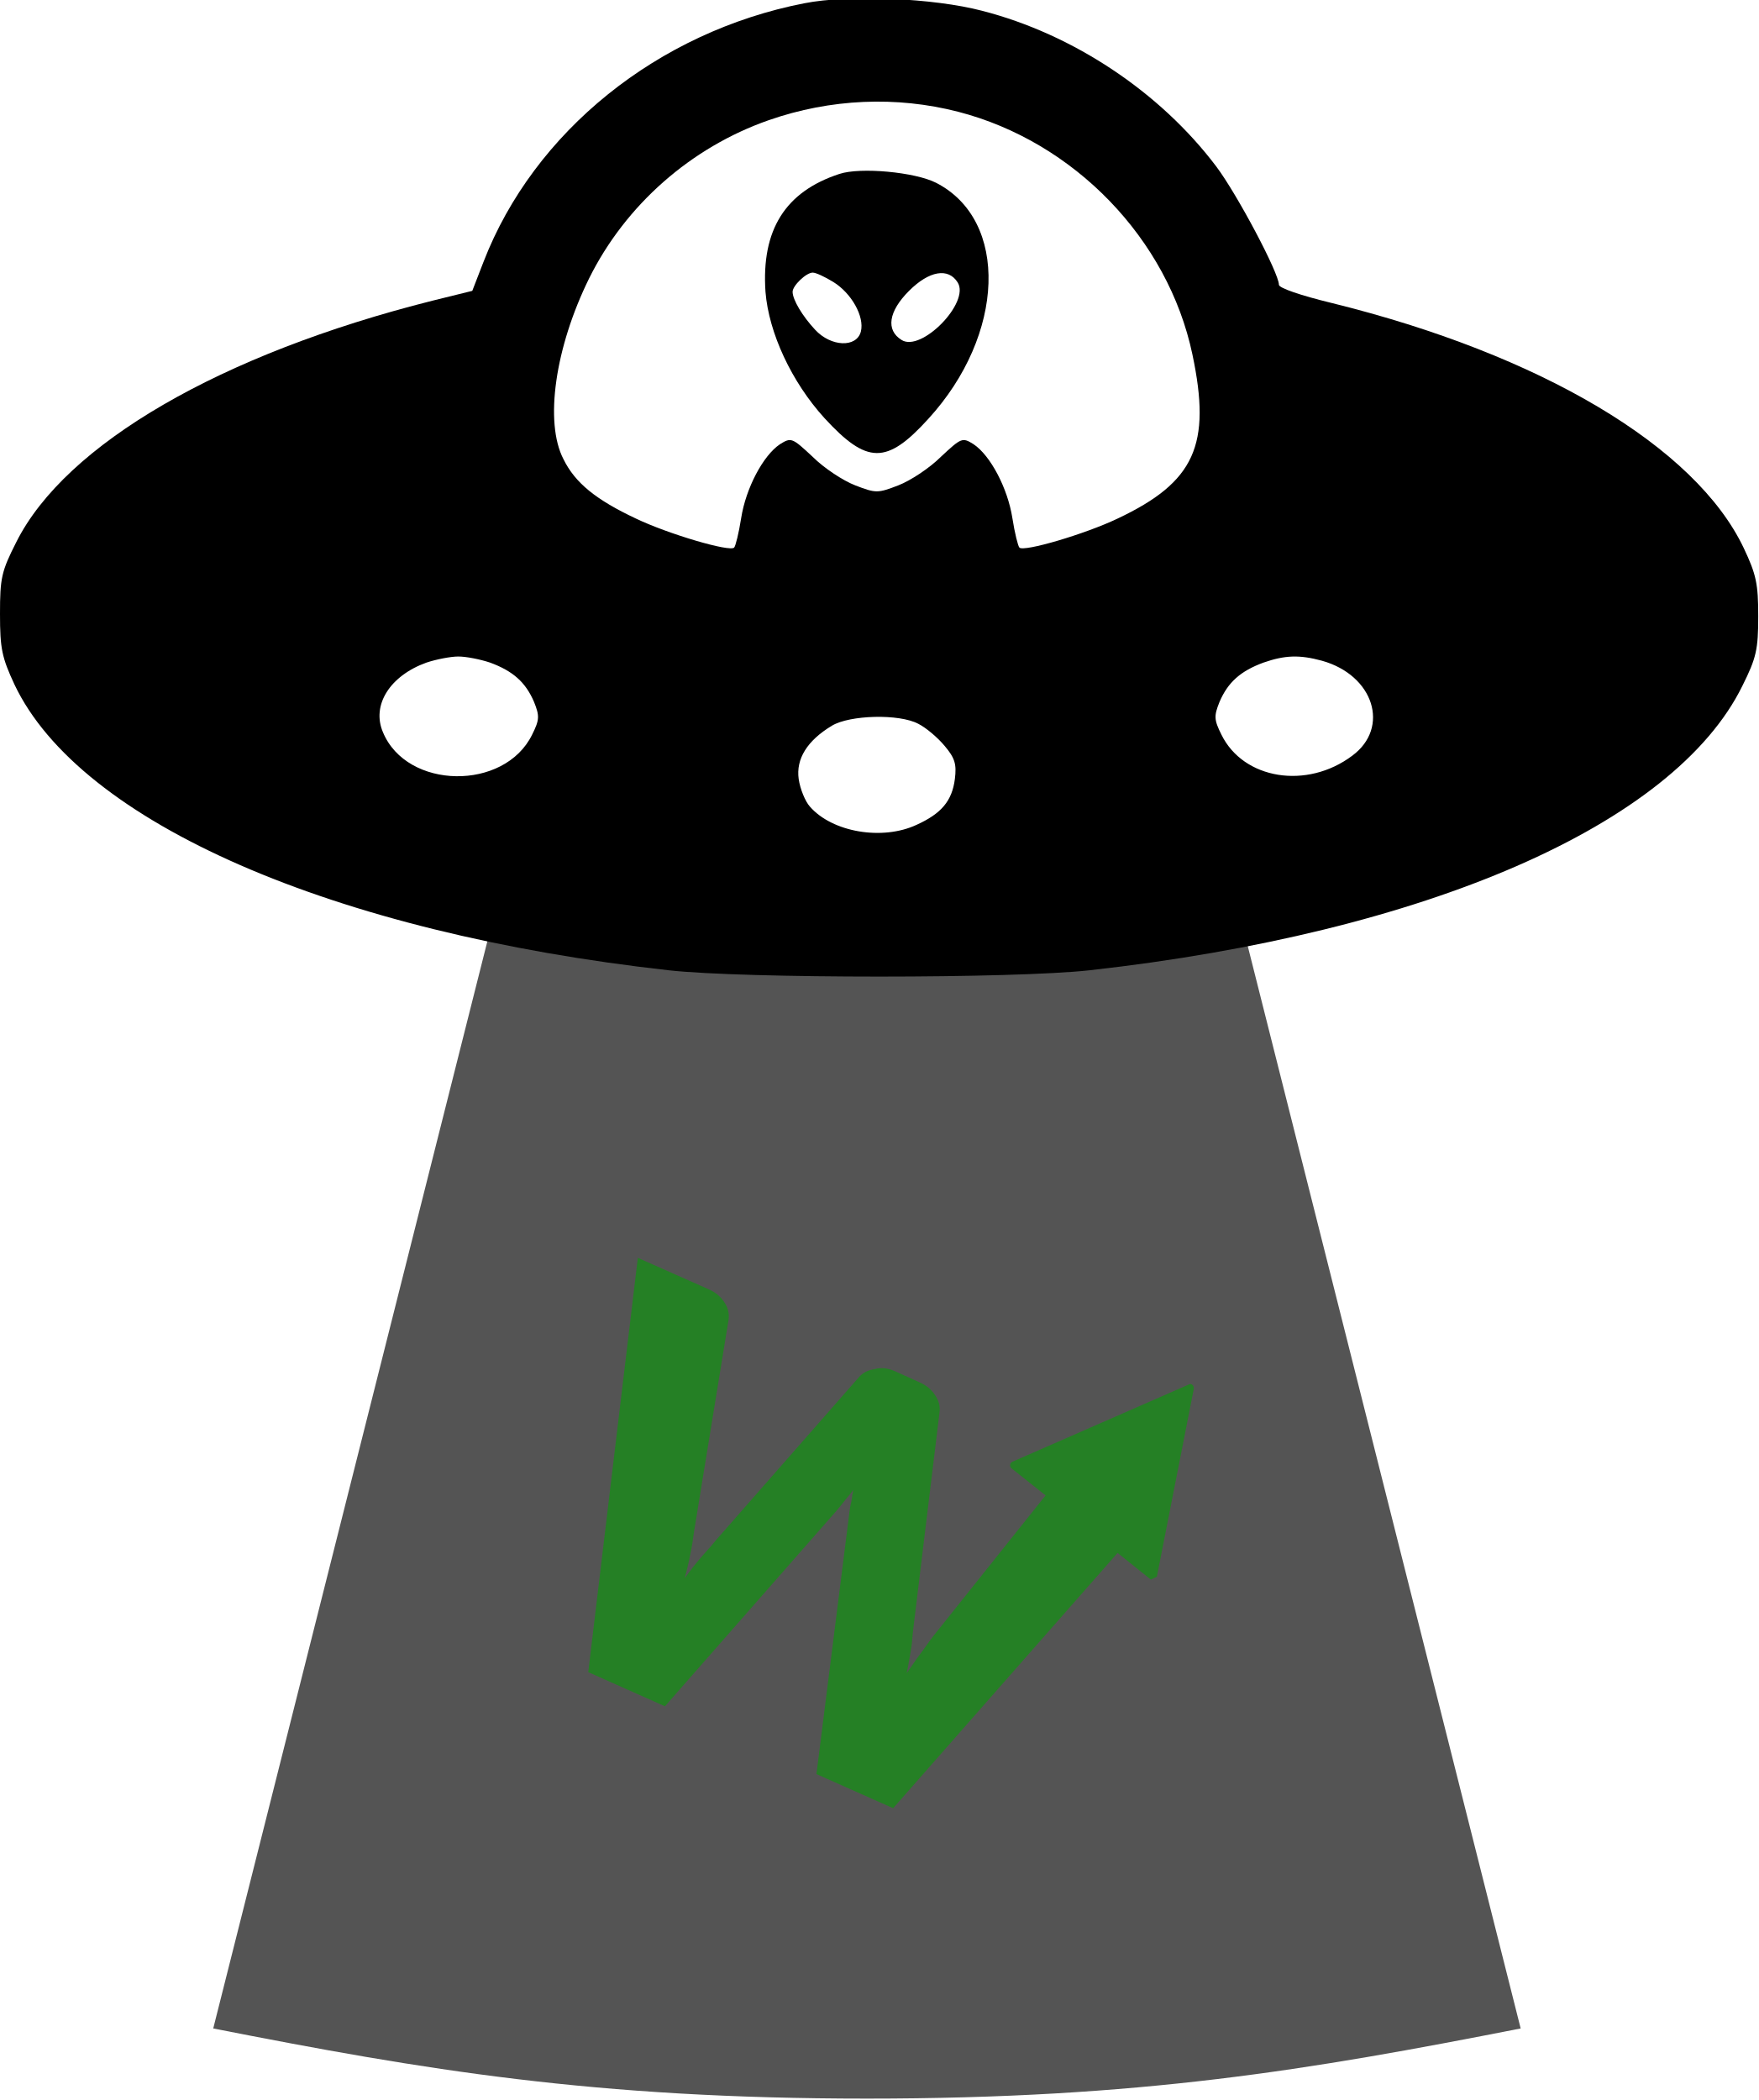
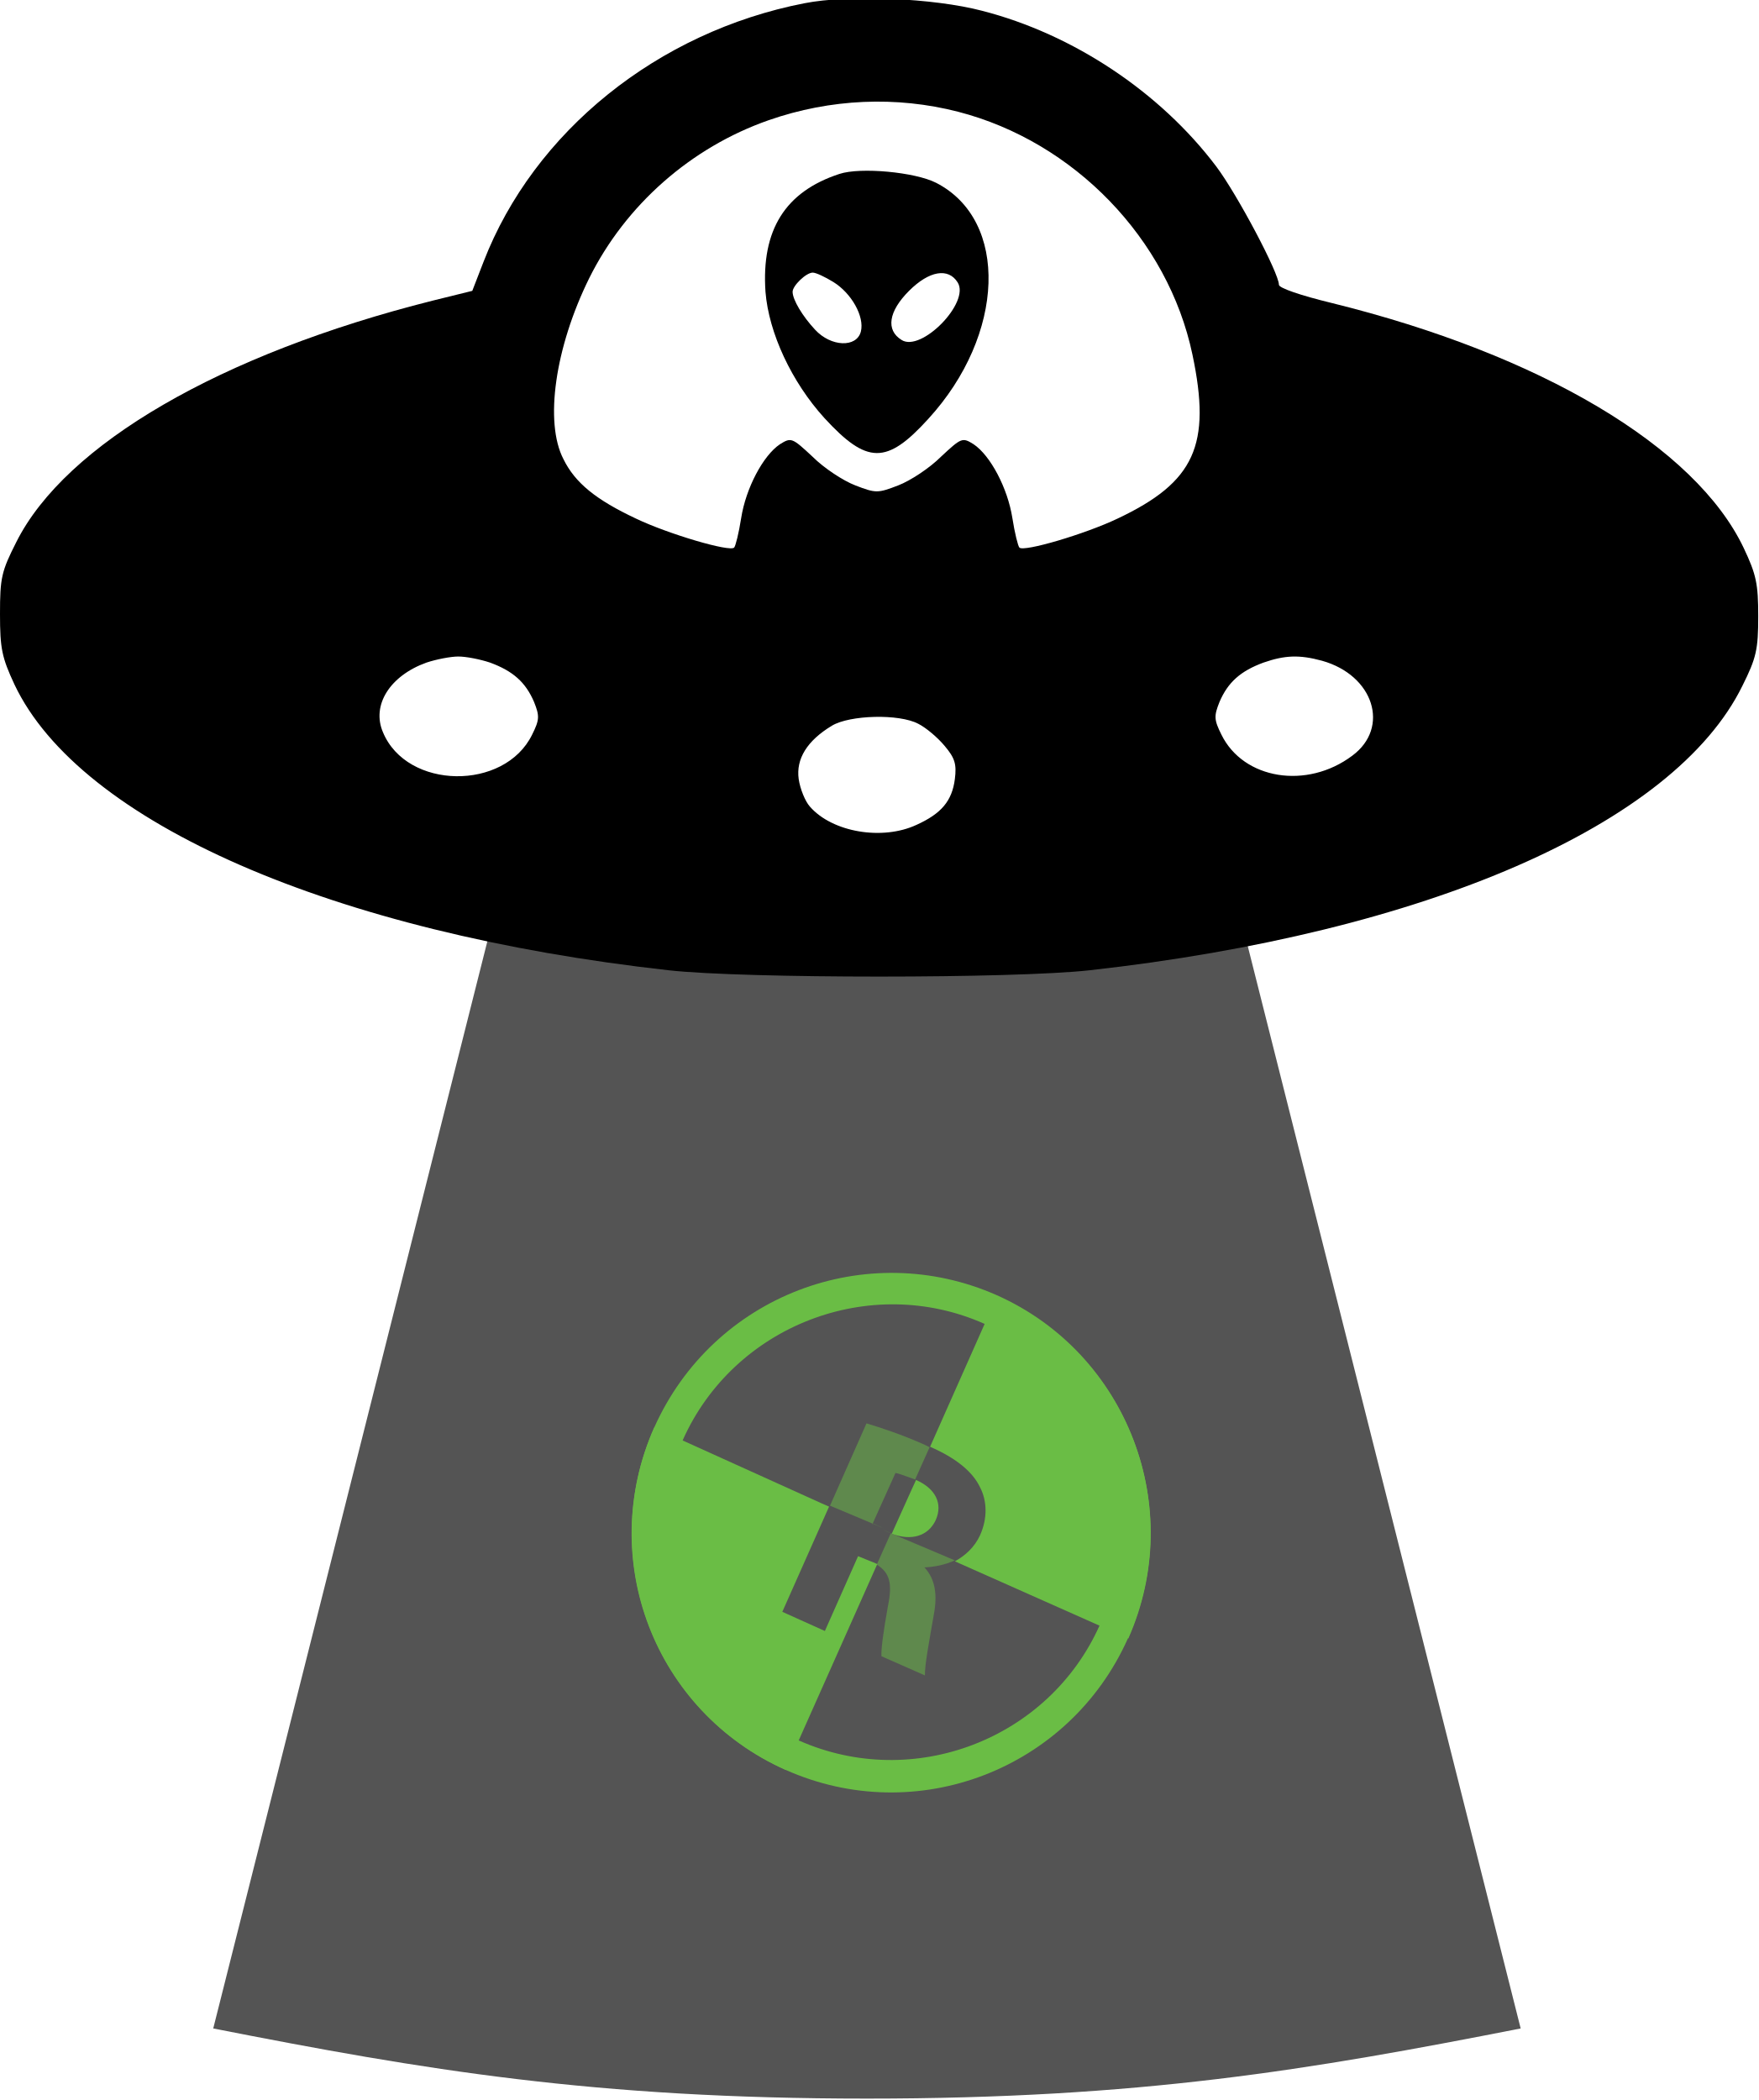
- <svg xmlns="http://www.w3.org/2000/svg" version="1.1" id="Layer_1" x="0px" y="0px" viewBox="0 0 376 449.1" style="enable-background:new 0 0 376 449.1;" xml:space="preserve" fill="currentColor">
+ <svg xmlns="http://www.w3.org/2000/svg" version="1.1" id="Layer_1" x="0px" y="0px" viewBox="0 0 376 449.1" style="enable-background:new 0 0 376 449.1;" xml:space="preserve">
  <style type="text/css">
- 	.st0{opacity:0.67;}
- 	.st1{stroke-miterlimit:10;}
- 	.st2{opacity:0.56;}
+ 	.st0{opacity:0.67;enable-background:new    ;}
+ 	.st1{fill:#6ABD45;}
+ 	.st2{opacity:0.5;fill:#6ABD45;enable-background:new    ;}
</style>
  <path d="M172,0.7c-31.3,6.1-57.8,27.4-68.6,55.3l-2.4,6.2l-8.5,2.1C47.2,75.7,14,95,3.5,115.9c-3.2,6.3-3.5,7.7-3.5,15.4  c0,7.4,0.4,9.3,3.1,15.1c14,29.5,68.1,53.1,139.9,61.1c16.1,1.8,73.9,1.8,90,0c71.9-8,125-31.1,139.6-60.8c3-6,3.4-7.8,3.4-14.9  c0-6.9-0.4-8.9-3.1-14.6c-10.3-21.7-43.5-41.4-88.1-52.4c-6.6-1.6-11.3-3.2-11.3-3.9c0-2.5-8.9-19.3-13.4-25.3  c-12-15.9-30.6-28.3-50.1-33.3C199.7-0.4,181.6-1.2,172,0.7z M204.9,23.9c24.8,6.4,44.9,27.2,50.1,51.9c4.1,19.4,0.5,27.3-16,35.1  c-6.9,3.3-20.1,7.2-21,6.2c-0.3-0.3-1-3.1-1.5-6.3c-1-6.4-4.7-13.4-8.3-15.8c-2.4-1.5-2.6-1.4-7,2.7c-2.4,2.4-6.5,5.1-9.1,6.1  c-4.4,1.7-4.8,1.7-9.2,0c-2.6-1-6.7-3.7-9.1-6.1c-4.4-4.1-4.6-4.2-7-2.7c-3.6,2.4-7.3,9.4-8.3,15.8c-0.5,3.2-1.2,6-1.5,6.3  c-0.9,1-14.1-2.9-21-6.2c-8.5-4-13-7.6-15.5-12.7c-4.1-7.9-1.8-23.9,5.5-38.7c7.8-15.7,21.8-28,38.4-33.8  C177.6,21.1,191.7,20.5,204.9,23.9z M104.8,141.7c4.9,1.8,7.6,4.2,9.4,8.4c1.2,3,1.2,3.8-0.4,7c-5.9,12.1-26.8,11.8-31.9-0.5  c-2.5-5.8,1.5-12.1,9.3-14.9c2.1-0.7,5.2-1.3,6.8-1.3C99.7,140.4,102.7,141,104.8,141.7z M282.7,141.3c11.1,3.1,14.6,14.3,6.5,20.3  c-9.7,7.3-23.3,5.1-28-4.5c-1.6-3.2-1.6-4-0.4-7c1.8-4.2,4.5-6.6,9.4-8.4C274.8,140.1,277.9,140,282.7,141.3z M196.4,154.8  c1.6,0.8,4.1,2.9,5.6,4.7c2.2,2.6,2.6,3.9,2.2,7.1c-0.6,4.7-2.9,7.4-8.2,9.8c-7.3,3.4-18,1.6-22.8-3.9c-1-1.1-2.1-3.8-2.4-5.9  c-0.6-4.3,1.8-8.2,7.1-11.4C181.7,152.9,192.3,152.6,196.4,154.8z" />
  <path d="M179.5,37.2c-11.6,3.8-16.7,12-15.8,25.2c0.7,8.8,5.6,19.3,12.6,27c9.1,9.9,13.3,10,22.2,0.2c16.5-18,17.3-42.5,1.7-50.5  C195.7,36.8,184,35.7,179.5,37.2z M178.2,60.3c3.9,2.4,6.7,7.4,5.9,10.6c-0.9,3.5-6.4,3.3-9.8-0.4c-2.7-2.9-4.8-6.4-4.8-8.1  c0-1.3,2.9-4.1,4.3-4.1C174.5,58.3,176.4,59.2,178.2,60.3z M204.8,60.4c2.7,4.3-7.8,15-12,12.3c-3.4-2.1-2.8-6.1,1.6-10.5  C198.7,57.9,202.8,57.2,204.8,60.4z" />
  <path class="st0" d="M266.5,201l-81.1,7.6l-81.1-7.6L45.6,433.8c45.3,8.9,81.5,15,139.8,15s94.5-6.1,139.8-15L266.5,201z" />
-   <path class="st1" d="M266.5,201.3" />
-   <path fill="#00A300" class="st2" d="M247.4,337.2l7.9-40.2c0.1-0.6-0.5-1.3-1.1-0.9l-37.7,16.5c-0.5,0.2-0.7,1-0.2,1.4l7.3,5.8L199.5,350  c-1,1.3-1.7,2.4-2.7,3.7c-1,1.3-1.8,2.6-2.9,4.1c0.4-1.8,0.6-3.3,0.9-4.9c0.3-1.6,0.3-3.1,0.5-4.5l5.6-46.2c0.2-1.4-0.1-2.6-0.9-3.8  c-0.8-1.2-1.8-2.1-3.4-2.8l-5.3-2.4c-1.4-0.6-2.8-0.8-4.3-0.4c-1.4,0.2-2.5,0.8-3.3,1.7l-30.7,35c-1,1.3-2.2,2.5-3.2,3.7  c-1.2,1.4-2.3,2.8-3.4,4.3c0.5-1.7,0.9-3.4,1.2-5c0.4-1.8,0.6-3.3,0.8-4.8l7.4-45.4c0.2-1.4-0.1-2.6-0.9-3.8  c-0.8-1.2-1.8-2.1-3.4-2.8l-15.1-6.7l-10.6,88.6l16.4,7.3l36.5-41.6c0.5-0.6,1.2-1.4,1.8-2.2c0.6-0.8,1.3-1.5,2-2.5  c-0.3,1.1-0.3,2.2-0.6,3.2c-0.2,1-0.3,2-0.4,2.8l-6.9,54.8l16.4,7.3l48-54.6l7.1,5.7L247.4,337.2z" />
+   <path d="M266.5,201.3" />
+   <g>
+     <g>
+       <path class="st1" d="M210.5,283.1c24.5,10.9,35.6,39.9,24.7,64.4s-39.9,35.6-64.4,24.7c-24.5-10.9-35.7-39.7-24.8-64.2    C156.9,283.5,186,272.2,210.5,283.1 M213.2,277c-28-12.4-60.7,0.1-73.3,28.3c-12.5,28.2,0.1,60.7,28.1,73.2s60.7-0.1,73.2-28.1    C253.7,322.5,241.2,289.5,213.2,277L213.2,277z" />
+     </g>
+   </g>
+   <g>
+     <path class="st1" d="M209.6,328.3c-1.2,2.6-3.2,4.4-5.4,5.6l37.1,16.5c12.4-28-0.1-60.7-28.1-73.2l-14.3,32.2   c5.5,2.4,9.1,5.3,10.7,8.7C211.1,321,211.2,324.7,209.6,328.3z" />
+     <path class="st1" d="M200.1,325.1c1.6-3.6-0.1-6.8-4.2-8.6l0,0l-1.1,2.4l-4.1,9.1l0,0C194.9,329.6,198.5,328.5,200.1,325.1z" />
+     <path class="st1" d="M188.7,327.1l1.4,0.6c0.2,0.1,0.4,0.2,0.4,0.2l0,0L188.7,327.1z" />
+     <path class="st1" d="M183.5,332.8l-7.1,16l-9.1-4.1l10-22.5l-1.6-0.7l-35.8-16.2c-12.4,28,0.1,60.7,28.1,73.2l19.6-44   c-0.4-0.2-0.8-0.4-1.4-0.6L183.5,332.8z" />
+     <path class="st2" d="M186.5,326.1l5-11.1c0.7,0.1,1.9,0.6,4.2,1.4l3.1-6.9c-0.4-0.2-0.6-0.3-1-0.5c-4.9-2.2-9.5-3.7-12.5-4.6   l-7.8,17.6l11.4,4.8l-2.2-1L186.5,326.1z" />
+     <path class="st2" d="M197.7,335.2L197.7,335.2c2-0.1,4.3-0.5,6.5-1.5l-13.7-5.8l0,0l-3,6.7c2.7,1.7,3.4,3.9,2.4,8.8   c-1,5.6-1.5,9.3-1.4,10.8l9.3,4.1c-0.1-2,1-7.8,1.9-13C200.5,341,200,337.7,197.7,335.2z" />
+   </g>
</svg>
